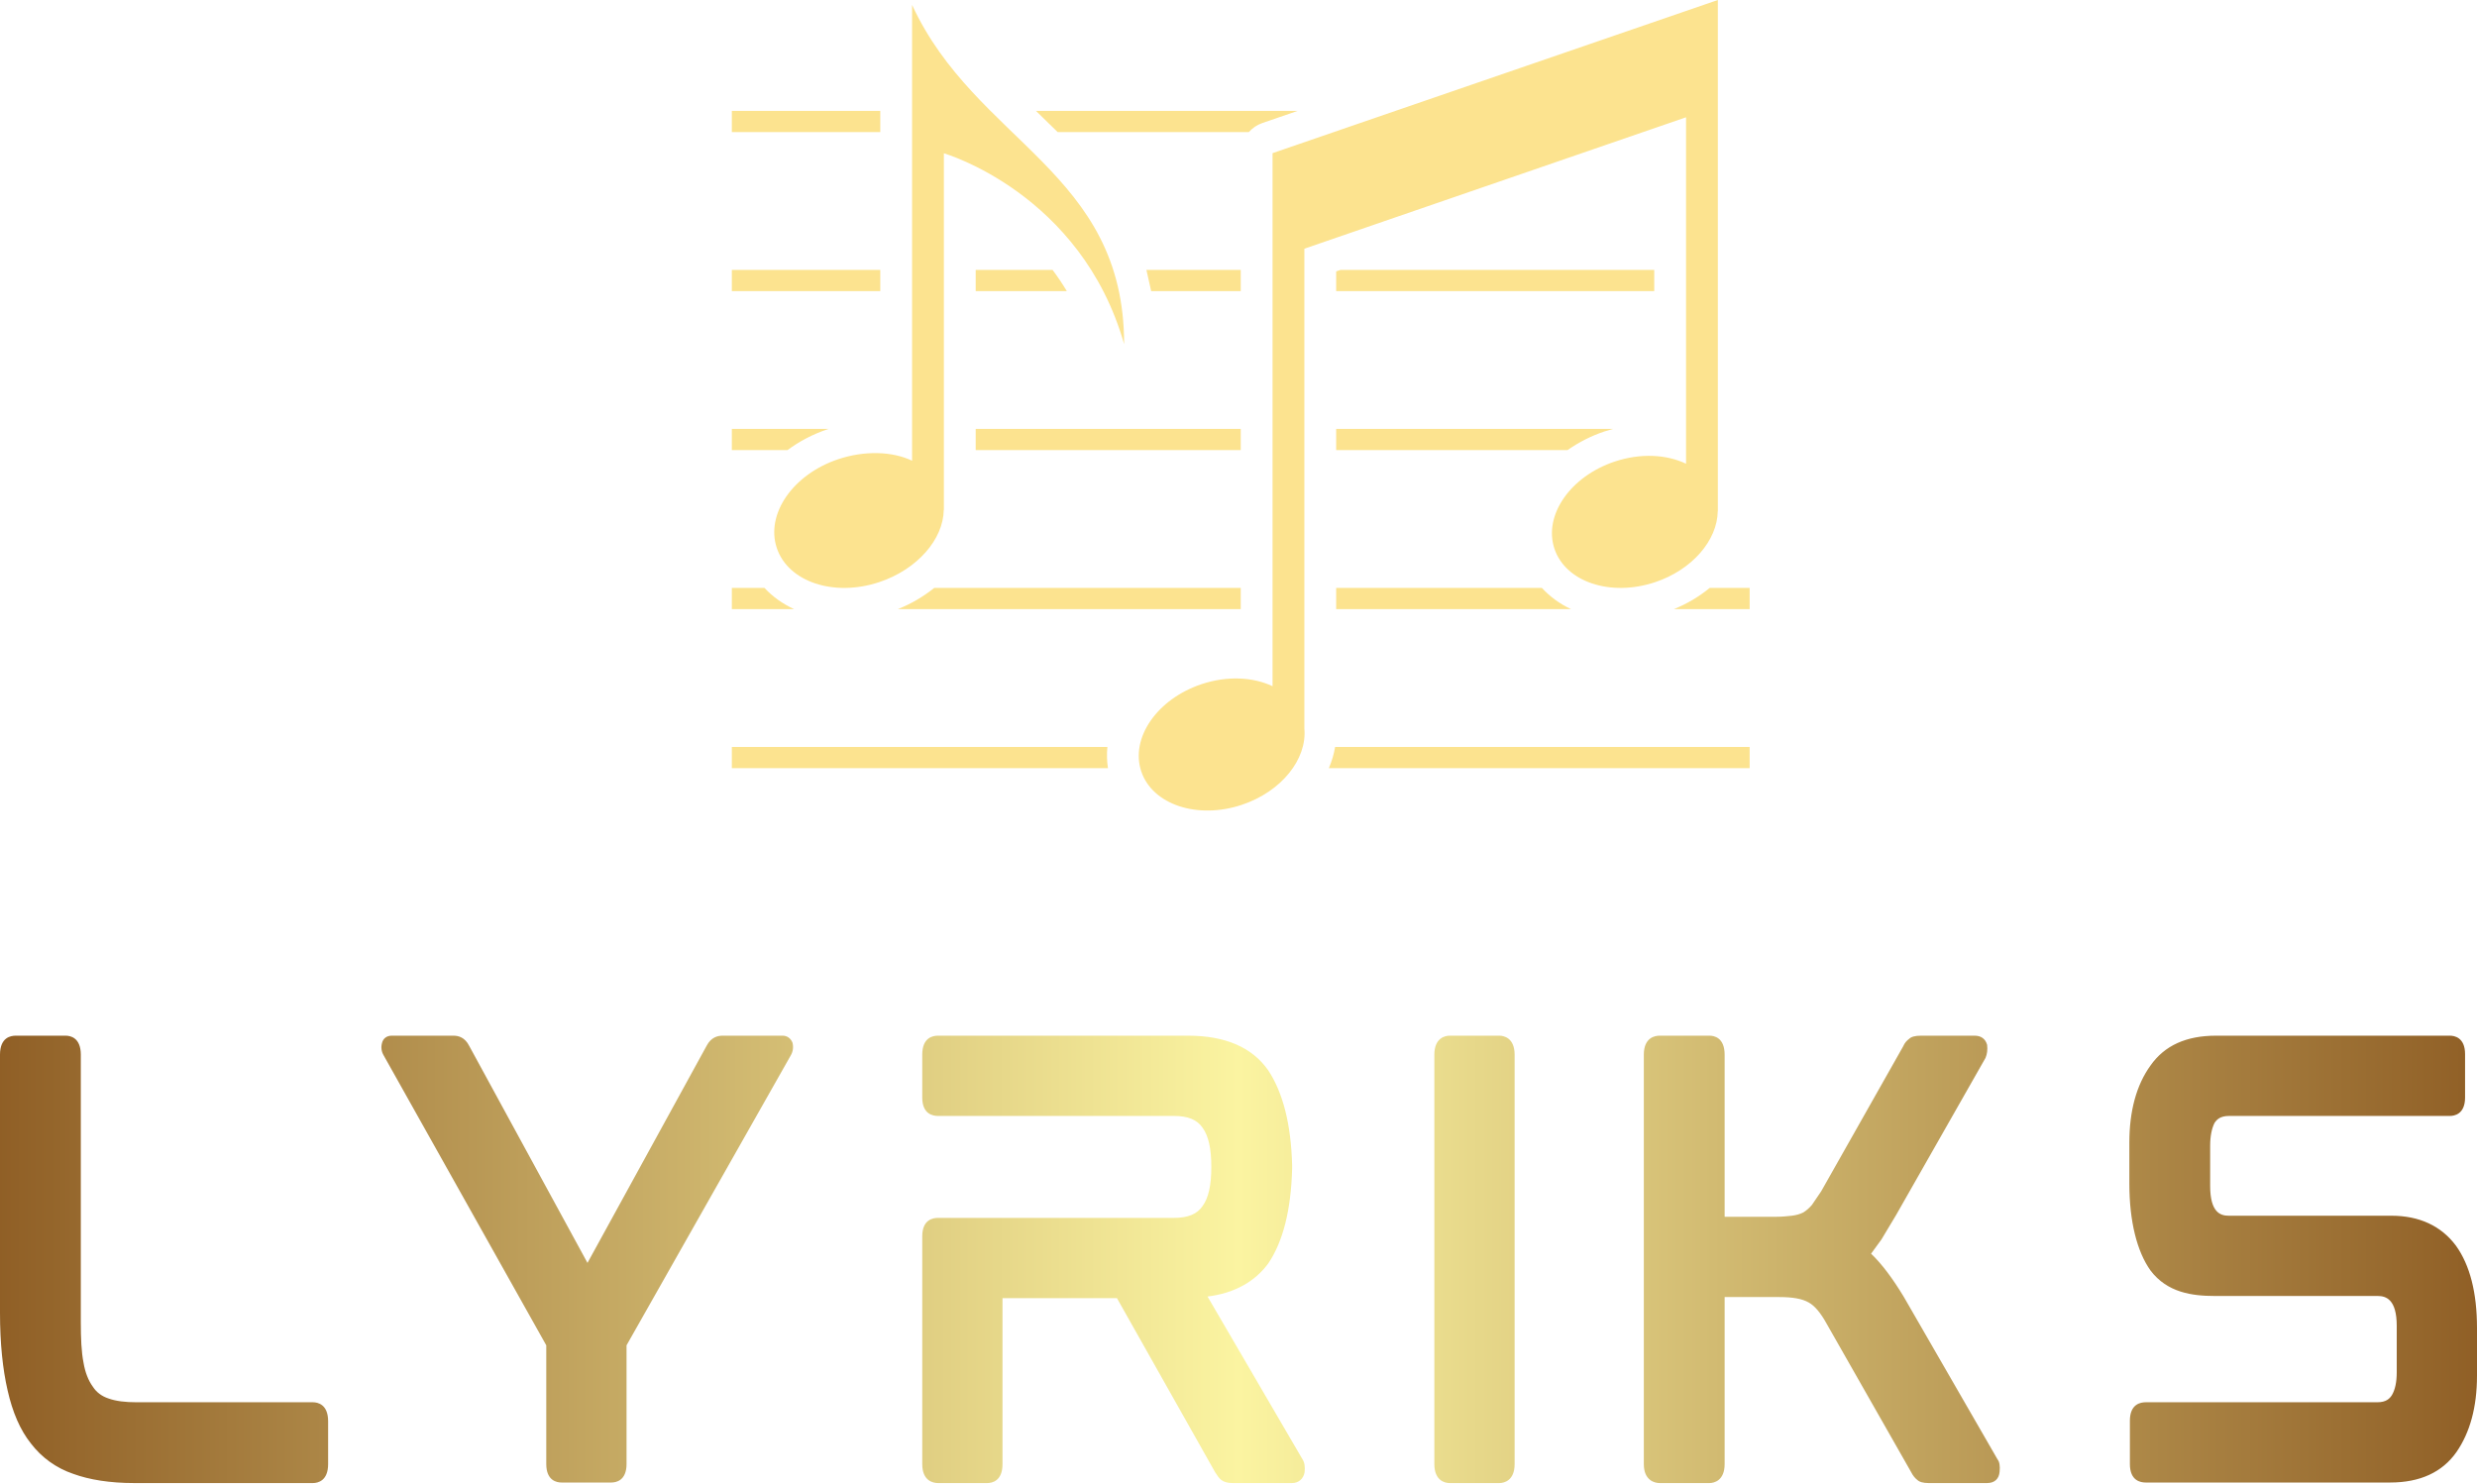
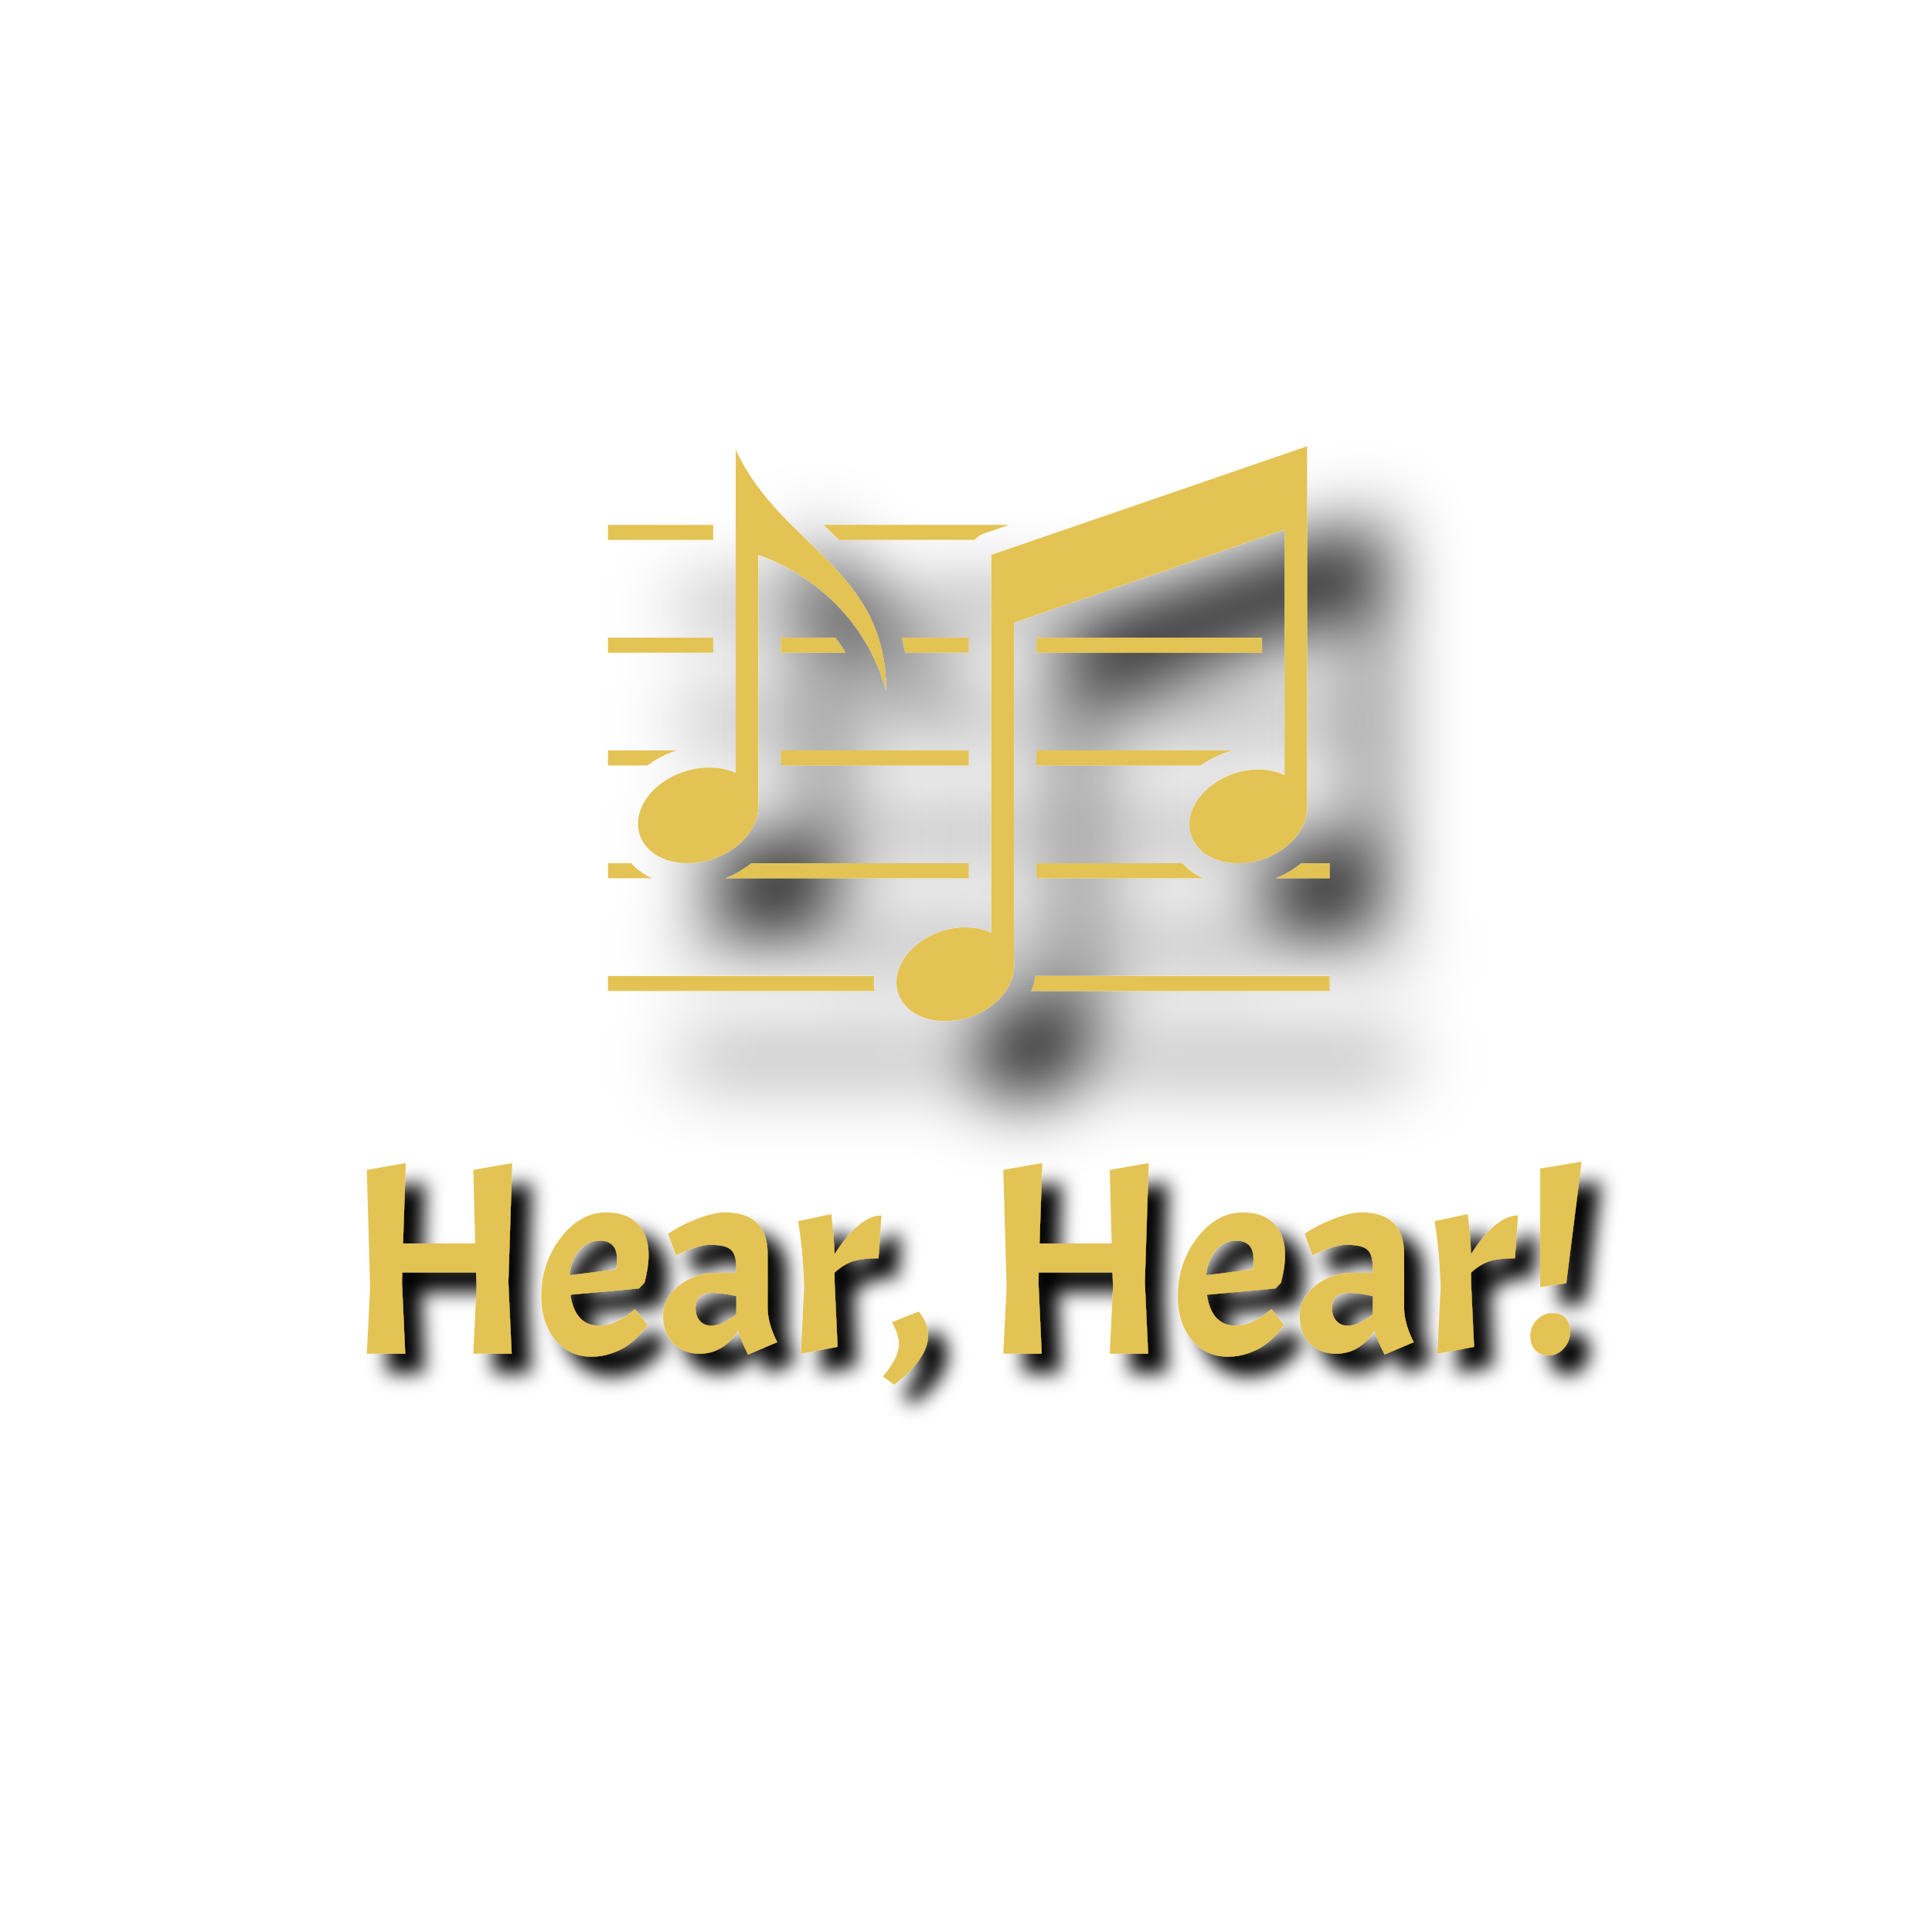
- <svg xmlns="http://www.w3.org/2000/svg" width="220" height="131.741">
+ <svg xmlns="http://www.w3.org/2000/svg" version="1.1" width="1000" height="1000" viewBox="0 0 1000 1000" xml:space="preserve">
  <defs>
-     <linearGradient id="A">
-       <stop stop-color="#8f5e25" offset="0" />
-       <stop stop-color="#fbf4a1" offset=".5" />
-       <stop stop-color="#8f5e25" offset="1" />
-     </linearGradient>
-   </defs>
-   <path d="M95 8.539L53 22.986V73.27c-1.832-.864-4.27-1.001-6.694-.193-4.192 1.397-6.74 5.078-5.692 8.222s5.295 4.559 9.487 3.162c3.742-1.247 6.166-4.314 5.899-7.195V32l36-12.397v32.681c-1.835-.876-4.286-1.019-6.722-.207-4.192 1.397-6.74 5.078-5.692 8.222s5.295 4.559 9.487 3.162c3.525-1.175 5.878-3.965 5.918-6.692H95V8.539zM19 9v43c-1.869-.892-4.481-.971-6.963-.143-4.269 1.423-6.865 5.172-5.798 8.374s5.393 4.644 9.663 3.221c3.59-1.197 6.047-4.038 6.087-6.816H22V23s12.926 3.741 17 18c0-16.296-14-19-20-32zm18.423 70H2v2h35.476a7.75 7.75 0 0 1-.053-2zM98 81v-2H58.9a8.66 8.66 0 0 1-.591 2H98zM5.078 64H2v2h5.87c-1.081-.501-2.028-1.176-2.792-2zM98 66v-2h-3.769c-.978.804-2.112 1.487-3.377 2H98zm-19.599-2H59v2h22.155a8.74 8.74 0 0 1-2.754-2zM21.09 64a13.4 13.4 0 0 1-3.433 2H50v-2H21.09zM25 49h25v2H25zm-13.875 0H2v2h5.25c1.106-.825 2.395-1.508 3.839-1.99.012-.004.024-.006.036-.01zM59 51h21.822a13.5 13.5 0 0 1 3.507-1.769l.796-.231H59v2zM32.25 34H25v2h8.595c-.427-.712-.877-1.378-1.345-2zM2 34h14v2H2zm57 2h30v-2H59.406l-.406.14zm-17.449 0H50v-2h-8.898l.449 2zm-8.817-15h18.028a2.99 2.99 0 0 1 1.263-.851L55.366 19h-24.68l2.048 2zM2 19h14v2H2z" transform="matrix(.941663 0 0 .941663 63.11667 -8.040863)" fill="#fce38f" />
-   <path d="M26.28 34.08c.36 0 1.12.16 1.12 1.4v3.16c0 1.24-.76 1.4-1.12 1.4h-13.2c-1.76 0-3.28-.24-4.48-.68a6.55 6.55 0 0 1-3.12-2.24c-.8-1-1.36-2.32-1.72-3.92-.36-1.56-.56-3.48-.56-5.72V8.44c0-1.28.8-1.4 1.16-1.4h3.68c.32 0 1.12.12 1.12 1.4v19.72c0 1.2.04 2.2.2 3 .12.72.36 1.32.68 1.76.28.44.68.72 1.16.88.56.2 1.24.28 2.08.28h13zM60.929 7.04c.32 0 .6.2.72.52.08.32.04.64-.12.92l-12.12 21.4v8.76c0 1.24-.8 1.36-1.12 1.36h-3.68c-.32 0-1.12-.12-1.12-1.36v-8.76l-12-21.4a1.15 1.15 0 0 1-.12-.88c.08-.36.36-.56.72-.56h4.56c.36 0 .84.12 1.16.76l8.72 16 8.8-16.04c.32-.6.8-.72 1.16-.72h4.44zm38.329 31.24c.16.24.2.56.16.96-.08.48-.44.8-.92.8h-4.4c-.36 0-.64-.08-.84-.24-.16-.12-.28-.32-.44-.56l-7.24-12.84h-8.44v12.24c0 1.24-.76 1.4-1.12 1.4h-3.64c-.36 0-1.16-.16-1.16-1.4v-16.8c0-1.24.8-1.36 1.16-1.36h17.4c1.04 0 1.72-.28 2.12-.88.44-.6.64-1.56.64-2.88s-.2-2.28-.64-2.88c-.4-.6-1.08-.88-2.12-.88h-17.4c-.36 0-1.16-.12-1.16-1.36V8.44c0-1.28.8-1.4 1.16-1.4h18.44c2.72 0 4.72.84 5.92 2.56 1.08 1.64 1.68 3.96 1.76 7v.24c-.08 3.08-.68 5.4-1.76 7-1 1.36-2.52 2.2-4.48 2.44zm14.529-31.24c.32 0 1.12.16 1.12 1.4v30.2c0 1.24-.8 1.4-1.12 1.4h-3.68c-.32 0-1.12-.16-1.12-1.4V8.44c0-1.24.8-1.4 1.12-1.4h3.68zm29.809 19.24l6.92 12c.16.2.2.52.16.92-.04.52-.36.84-.92.84h-4.32c-.4 0-.68-.08-.84-.24-.16-.12-.32-.32-.44-.56l-6.24-10.96c-.44-.8-.88-1.32-1.32-1.56-.48-.28-1.2-.4-2.16-.4h-4.04v12.32c0 1.24-.8 1.4-1.12 1.4h-3.68c-.32 0-1.16-.16-1.16-1.4V8.44c0-1.28.84-1.4 1.16-1.4h3.68c.32 0 1.12.12 1.12 1.4V20.4h3.68c.52 0 .96-.04 1.28-.08s.6-.12.84-.24c.2-.12.44-.32.64-.56l.68-1 6.04-10.68c.12-.28.28-.44.44-.56.16-.16.44-.24.88-.24h3.96c.48 0 .8.24.92.68.04.36 0 .68-.12.96l-6.6 11.6-1.08 1.8-.76 1.04c.8.76 1.6 1.84 2.4 3.16zm35.969-5.96c2.08 0 3.68.76 4.76 2.2 1.04 1.44 1.56 3.48 1.56 6.08v3.52c0 2.32-.52 4.2-1.52 5.64-1.04 1.48-2.68 2.24-4.88 2.24h-18.04c-.36 0-1.16-.12-1.16-1.36v-3.2c0-1.24.8-1.36 1.16-1.36h17.08c.68 0 .92-.28 1.08-.52.24-.4.36-.96.36-1.68v-3.44c0-1.96-.8-2.2-1.4-2.2h-12c-1.68 0-3.52-.24-4.76-1.88-1-1.4-1.56-3.64-1.56-6.4v-3.04c0-2.32.52-4.24 1.56-5.68 1.04-1.48 2.64-2.2 4.84-2.2h17.24c.32 0 1.12.12 1.12 1.36v3.2c0 1.24-.8 1.36-1.12 1.36h-16.28c-.68 0-.92.28-1.08.52-.2.4-.32.96-.32 1.68v2.96c0 1.96.76 2.2 1.36 2.2h12z" transform="matrix(1.204259 0 0 1.204259 -3.853629 83.52203)" fill="url(#A)" />
+ </defs>
+   <rect x="0" y="0" width="100%" height="100%" fill="rgba(255,0,0,0)" />
+   <g transform="matrix(3.8913 0 0 3.8913 501.442 379.7428)" id="971273">
+     <filter id="SVGID_4" y="-46.16%" height="192.32%" x="-40.83%" width="181.66%">
+       <feGaussianBlur in="SourceAlpha" stdDeviation="5" />
+       <feOffset dx="10" dy="10" result="oBlur" />
+       <feFlood flood-color="rgb(0,0,0)" flood-opacity="1" />
+       <feComposite in2="oBlur" operator="in" />
+       <feMerge>
+         <feMergeNode />
+         <feMergeNode in="SourceGraphic" />
+       </feMerge>
+     </filter>
+     <path style="stroke: none; stroke-width: 0; stroke-dasharray: none; stroke-linecap: butt; stroke-dashoffset: 0; stroke-linejoin: miter; stroke-miterlimit: 4; is-custom-font: none; font-file-url: none; fill: rgb(228,195,84); fill-rule: nonzero; opacity: 1;filter: url(#SVGID_4);" transform=" translate(-50, -46.7692)" d="M 95 8.539 L 53 22.986 V 73.27 c -1.832 -0.864 -4.27 -1.001 -6.694 -0.193 c -4.192 1.397 -6.74 5.078 -5.692 8.222 s 5.295 4.559 9.487 3.162 c 3.742 -1.247 6.166 -4.314 5.899 -7.195 V 32 l 36 -12.397 v 32.681 c -1.835 -0.876 -4.286 -1.019 -6.722 -0.207 c -4.192 1.397 -6.74 5.078 -5.692 8.222 s 5.295 4.559 9.487 3.162 c 3.525 -1.175 5.878 -3.965 5.918 -6.692 H 95 V 8.539 z M 19 9 v 43 c -1.869 -0.892 -4.481 -0.971 -6.963 -0.143 c -4.269 1.423 -6.865 5.172 -5.798 8.374 s 5.393 4.644 9.663 3.221 c 3.59 -1.197 6.047 -4.038 6.087 -6.816 H 22 V 23 s 12.926 3.741 17 18 c 0 -16.296 -14 -19 -20 -32 z m 18.423 70 H 2 v 2 h 35.476 a 7.75 7.75 0 0 1 -0.053 -2 z M 98 81 v -2 H 58.9 a 8.66 8.66 0 0 1 -0.591 2 H 98 z M 5.078 64 H 2 v 2 h 5.87 c -1.081 -0.501 -2.028 -1.176 -2.792 -2 z M 98 66 v -2 h -3.769 c -0.978 0.804 -2.112 1.487 -3.377 2 H 98 z m -19.599 -2 H 59 v 2 h 22.155 a 8.74 8.74 0 0 1 -2.754 -2 z M 21.09 64 a 13.4 13.4 0 0 1 -3.433 2 H 50 v -2 H 21.09 z M 25 49 h 25 v 2 H 25 z m -13.875 0 H 2 v 2 h 5.25 c 1.106 -0.825 2.395 -1.508 3.839 -1.99 c 0.012 -0.004 0.024 -0.006 0.036 -0.01 z M 59 51 h 21.822 a 13.5 13.5 0 0 1 3.507 -1.769 l 0.796 -0.231 H 59 v 2 z M 32.25 34 H 25 v 2 h 8.595 c -0.427 -0.712 -0.877 -1.378 -1.345 -2 z M 2 34 h 14 v 2 H 2 z m 57 2 h 30 v -2 H 59.406 l -0.406 0.14 z m -17.449 0 H 50 v -2 h -8.898 l 0.449 2 z m -8.817 -15 h 18.028 a 2.99 2.99 0 0 1 1.263 -0.851 L 55.366 19 h -24.68 l 2.048 2 z M 2 19 h 14 v 2 H 2 z" stroke-linecap="round" />
+   </g>
+   <g transform="matrix(1 0 0 1 500 656.0678)" style="filter: url(#SVGID_5);" id="145852">
+     <filter id="SVGID_5" y="-32.46%" height="164.92%" x="-22%" width="144%">
+       <feGaussianBlur in="SourceAlpha" stdDeviation="5" />
+       <feOffset dx="10" dy="10" result="oBlur" />
+       <feFlood flood-color="rgb(0,0,0)" flood-opacity="1" />
+       <feComposite in2="oBlur" operator="in" />
+       <feMerge>
+         <feMergeNode />
+         <feMergeNode in="SourceGraphic" />
+       </feMerge>
+     </filter>
+     <path xml:space="preserve" font-family="Acme" font-size="142" font-weight="normal" style="stroke: none; stroke-width: 0; stroke-dasharray: none; stroke-linecap: butt; stroke-dashoffset: 0; stroke-linejoin: miter; stroke-miterlimit: 4; is-custom-font: none; font-file-url: none; fill: rgb(228,195,84); fill-rule: nonzero; opacity: 1; white-space: pre;" d="M-255.03-50.53L-234.87-54.08L-236.86 7.69L-235.15 44.61L-255.03 44.61L-253.33 10.10L-253.61 2.58L-291.81 2.58L-291.95 7.69L-290.25 44.61L-310.13 44.61L-308.42 10.10L-310.13-50.53L-289.96-54.08L-291.38-12.48L-254.04-12.48L-255.03-50.53ZM-189.71 30.12L-189.71 30.12Q-185.59 30.12-181.05 27.99Q-176.51 25.86-173.95 23.73L-173.95 23.73L-171.39 21.60L-164.86 29.56Q-166.28 31.97-169.26 35.09Q-172.25 38.22-175.30 40.42Q-178.35 42.62-183.39 44.39Q-188.43 46.17-193.83 46.17L-193.83 46.17Q-205.33 46.17-212.57 37.44Q-219.82 28.70-219.82 14.93L-219.82 14.93Q-219.82-2.39-209.73-15.46Q-199.65-28.52-186.16-28.52L-186.16-28.52Q-175.80-28.52-170.04-22.70Q-164.29-16.88-164.29-6.37L-164.29-6.37Q-164.29-0.12-166.42 7.83L-166.42 7.83L-169.26 10.81L-204.76 14.08Q-202.35 30.12-189.71 30.12ZM-189.71-13.90L-189.71-13.90Q-195.96-13.90-200.22-8.86Q-204.48-3.81-205.19 4.00L-205.19 4.00L-181.05 1.01Q-180.62-2.25-180.62-4.38L-180.62-4.38Q-180.62-13.90-189.71-13.90ZM-137.74 44.61Q-146.12 44.61-151.44 39.28Q-156.77 33.96-156.77 24.94Q-156.77 15.92-148.53 9.32Q-140.30 2.72-128.51 2.72L-128.51 2.72L-118.85 2.72L-118.85 0.30Q-118.85-6.65-121.69-9.21Q-124.53-11.77-132.34-11.77L-132.34-11.77Q-135.61-11.77-140.08-10.42Q-144.56-9.07-150.09-6.23L-150.09-6.23L-154.21-17.45Q-148.11-21.71-139.37-25.11Q-130.64-28.52-124.96-28.52L-124.96-28.52Q-102.67-28.52-102.67-6.94L-102.67-6.94L-102.67 20.89Q-102.67 28.85-97.70 38.64L-97.70 38.64L-112.75 45.03Q-116.30 38.22-118.00 32.82L-118.00 32.82Q-125.81 44.61-137.74 44.61L-137.74 44.61ZM-131.78 30.12L-131.78 30.12Q-126.10 30.12-118.85 24.30L-118.85 24.30L-118.85 14.79Q-126.38 13.08-131.07 13.08L-131.07 13.08Q-140.01 13.08-140.01 21.04L-140.01 21.04Q-140.01 25.15-137.74 27.64Q-135.47 30.12-131.78 30.12ZM-86.90-23.98L-86.90-23.98L-69.72-27.67Q-68.44-16.74-68.02-6.94L-68.02-6.94Q-55.10-26.96-43.74-26.96L-43.74-26.96L-45.30-4.81Q-53.53-4.81-58.29-3.32Q-63.05-1.83-68.02 2.58L-68.02 2.58L-68.02 7.69L-66.46 41.06L-85.48 44.61L-83.78 10.10Q-84.35-8.93-86.90-23.98ZM-19.60 35.09L-19.60 35.09Q-19.60 47.16-37.20 60.65L-37.20 60.65L-43.03 56.39Q-34.65 46.60-34.65 39.50L-34.65 39.50Q-34.65 35.09-38.34 28.28L-38.34 28.28L-24.42 22.74Q-19.60 28.85-19.60 35.09ZM74.41-50.53L94.57-54.08L92.58 7.69L94.29 44.61L74.41 44.61L76.11 10.10L75.83 2.58L37.63 2.58L37.49 7.69L39.19 44.61L19.31 44.61L21.02 10.10L19.31-50.53L39.48-54.08L38.06-12.48L75.40-12.48L74.41-50.53ZM139.73 30.12L139.73 30.12Q143.85 30.12 148.39 27.99Q152.93 25.86 155.49 23.73L155.49 23.73L158.05 21.60L164.58 29.56Q163.16 31.97 160.18 35.09Q157.19 38.22 154.14 40.42Q151.09 42.62 146.05 44.39Q141.01 46.17 135.61 46.17L135.61 46.17Q124.11 46.17 116.87 37.44Q109.62 28.70 109.62 14.93L109.62 14.93Q109.62-2.39 119.71-15.46Q129.79-28.52 143.28-28.52L143.28-28.52Q153.64-28.52 159.40-22.70Q165.15-16.88 165.15-6.37L165.15-6.37Q165.15-0.12 163.02 7.83L163.02 7.83L160.18 10.81L124.68 14.08Q127.09 30.12 139.73 30.12ZM139.73-13.90L139.73-13.90Q133.48-13.90 129.22-8.86Q124.96-3.81 124.25 4.00L124.25 4.00L148.39 1.01Q148.82-2.25 148.82-4.38L148.82-4.38Q148.82-13.90 139.73-13.90ZM191.70 44.61Q183.32 44.61 178.00 39.28Q172.67 33.96 172.67 24.94Q172.67 15.92 180.91 9.32Q189.14 2.72 200.93 2.72L200.93 2.72L210.59 2.72L210.59 0.30Q210.59-6.65 207.75-9.21Q204.91-11.77 197.10-11.77L197.10-11.77Q193.83-11.77 189.36-10.42Q184.88-9.07 179.35-6.23L179.35-6.23L175.23-17.45Q181.33-21.71 190.07-25.11Q198.80-28.52 204.48-28.52L204.48-28.52Q226.77-28.52 226.77-6.94L226.77-6.94L226.77 20.89Q226.77 28.85 231.74 38.64L231.74 38.64L216.69 45.03Q213.14 38.22 211.44 32.82L211.44 32.82Q203.63 44.61 191.70 44.61L191.70 44.61ZM197.66 30.12L197.66 30.12Q203.34 30.12 210.59 24.30L210.59 24.30L210.59 14.79Q203.06 13.08 198.37 13.08L198.37 13.08Q189.43 13.08 189.43 21.04L189.43 21.04Q189.43 25.15 191.70 27.64Q193.97 30.12 197.66 30.12ZM242.54-23.98L242.54-23.98L259.72-27.67Q261.00-16.74 261.42-6.94L261.42-6.94Q274.34-26.96 285.70-26.96L285.70-26.96L284.14-4.81Q275.91-4.81 271.15-3.32Q266.39-1.83 261.42 2.58L261.42 2.58L261.42 7.69L262.98 41.06L243.96 44.61L245.66 10.10Q245.09-8.93 242.54-23.98ZM292.09 35.31Q292.09 30.55 295.50 27.07Q298.91 23.59 303.45 23.59Q308.00 23.59 310.34 26.08Q312.68 28.56 312.68 33.39Q312.68 38.22 309.42 41.84Q306.15 45.46 301.68 45.46Q297.21 45.46 294.65 42.76Q292.09 40.06 292.09 35.31ZM297.21-51.24L318.65-54.79L310.70 8.11L297.21 10.10L297.21-51.24Z" />
+   </g>
</svg>
